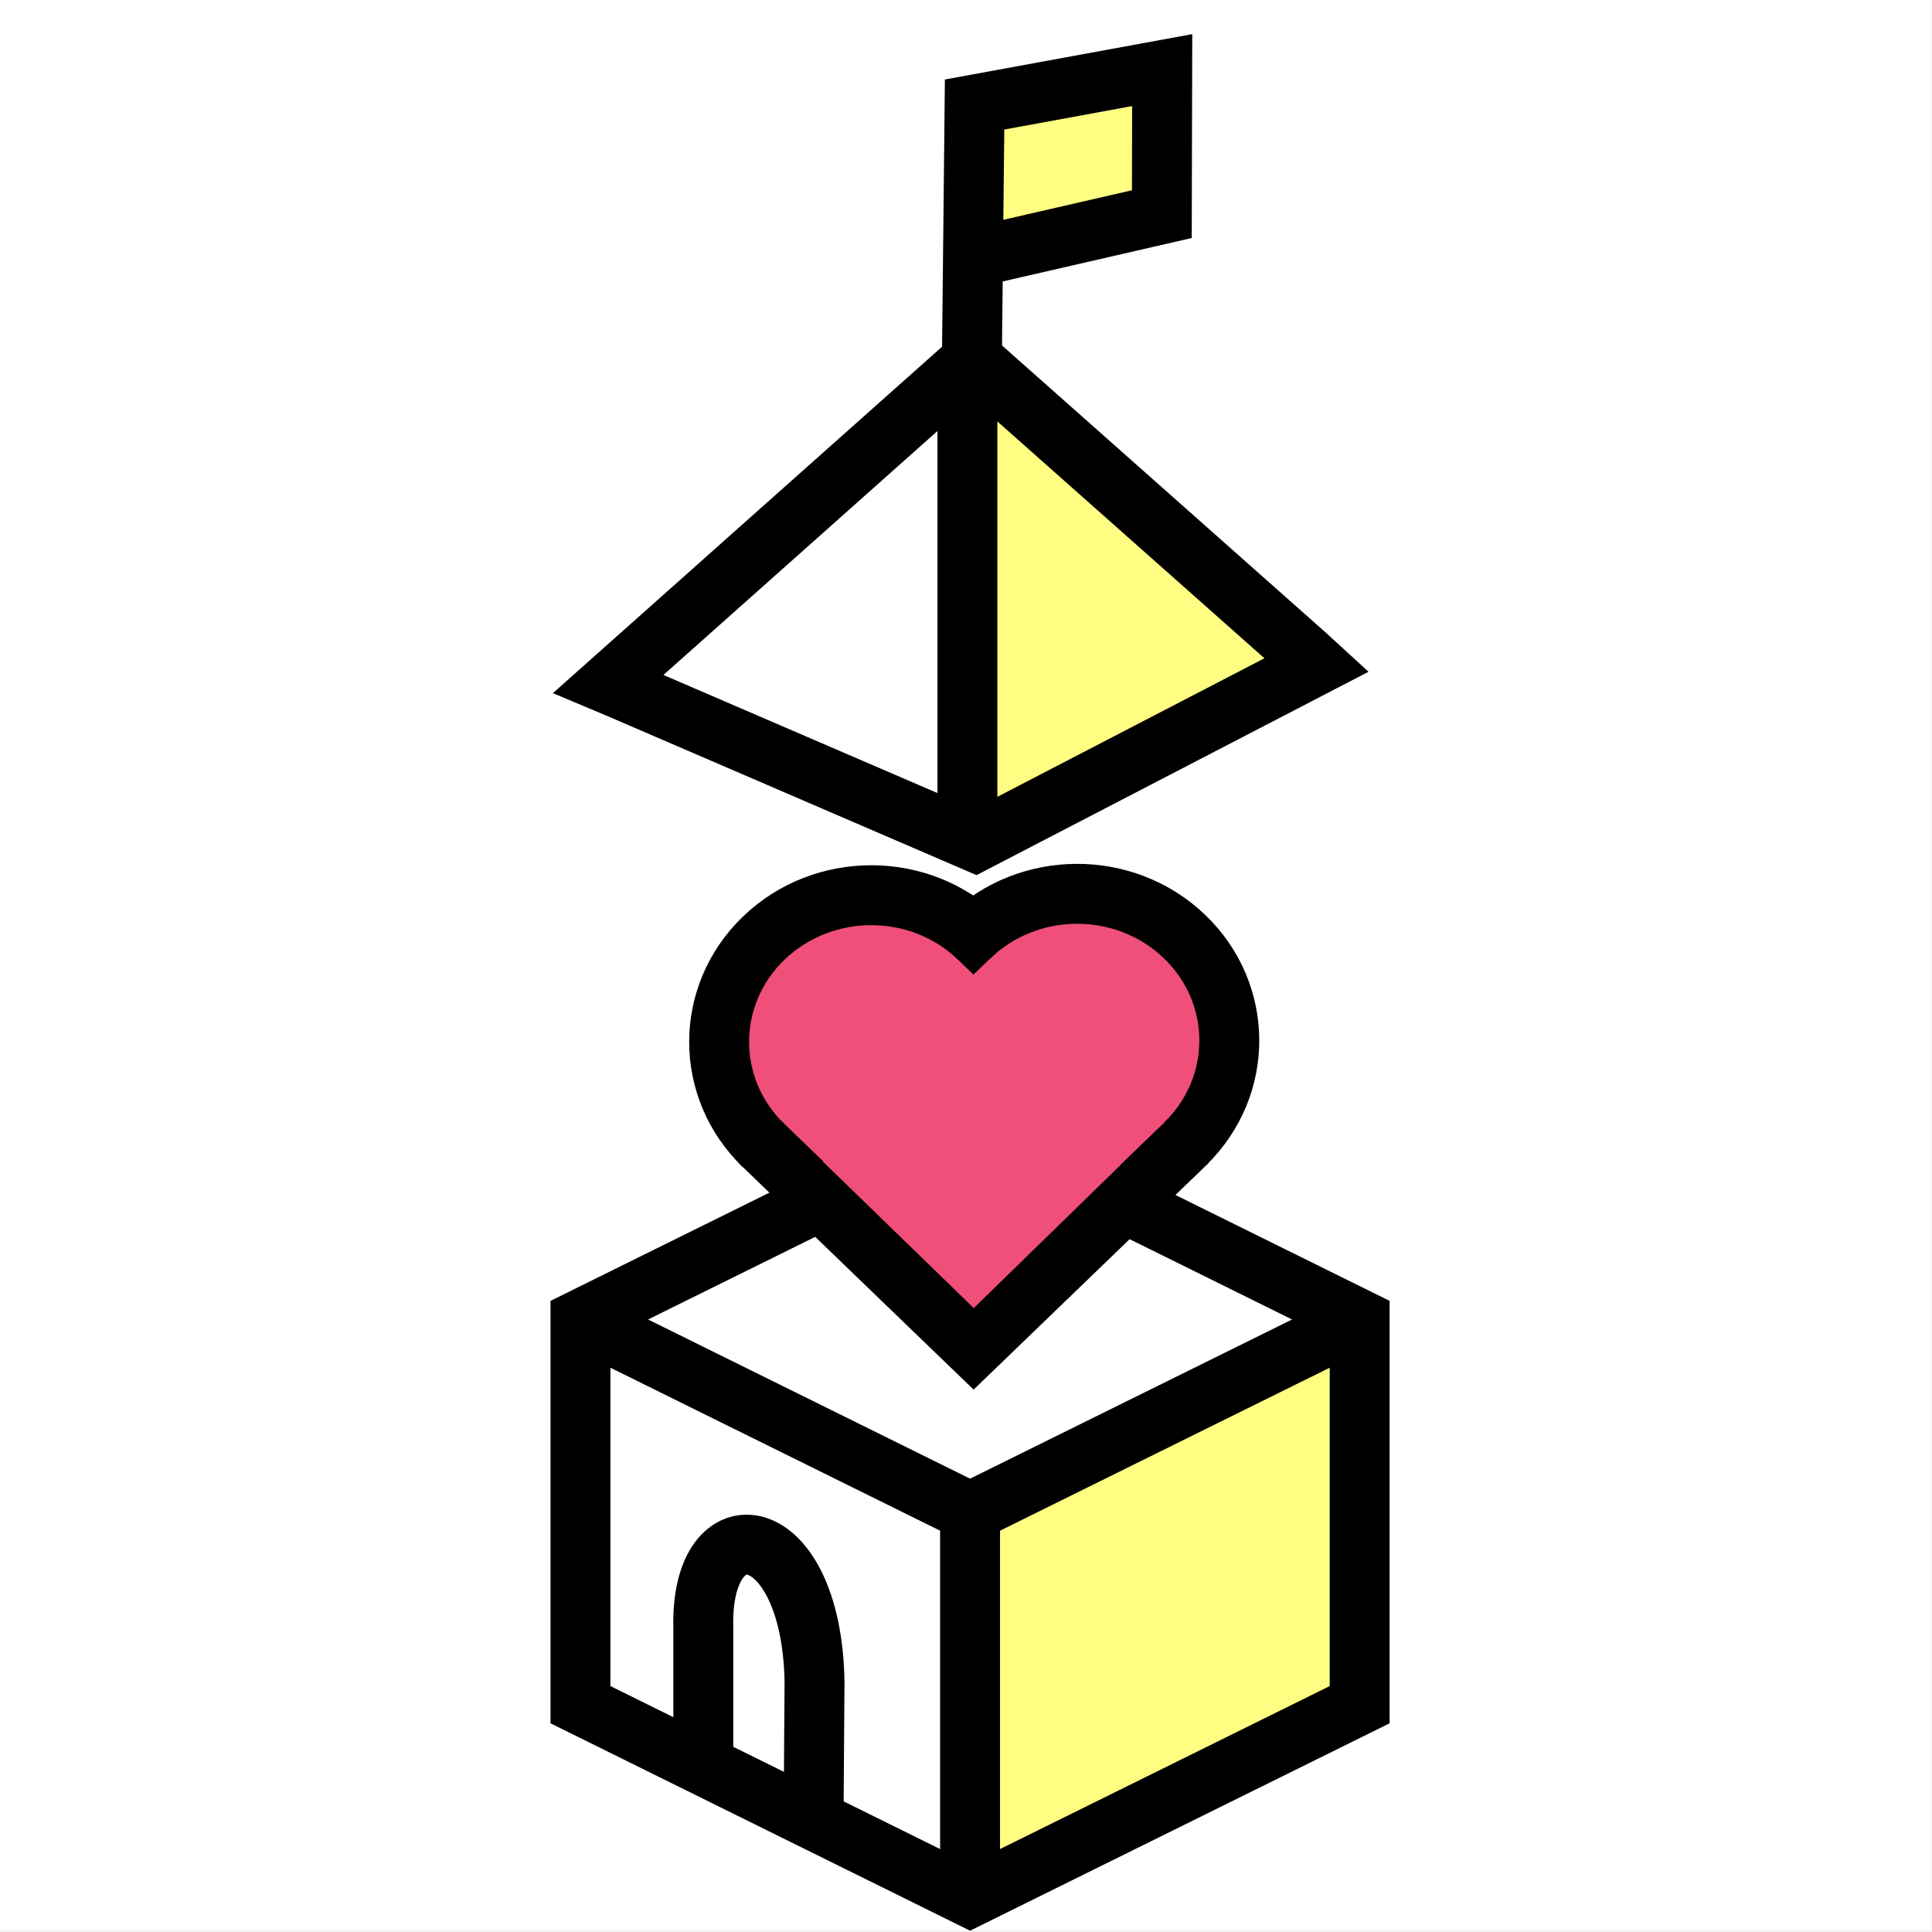
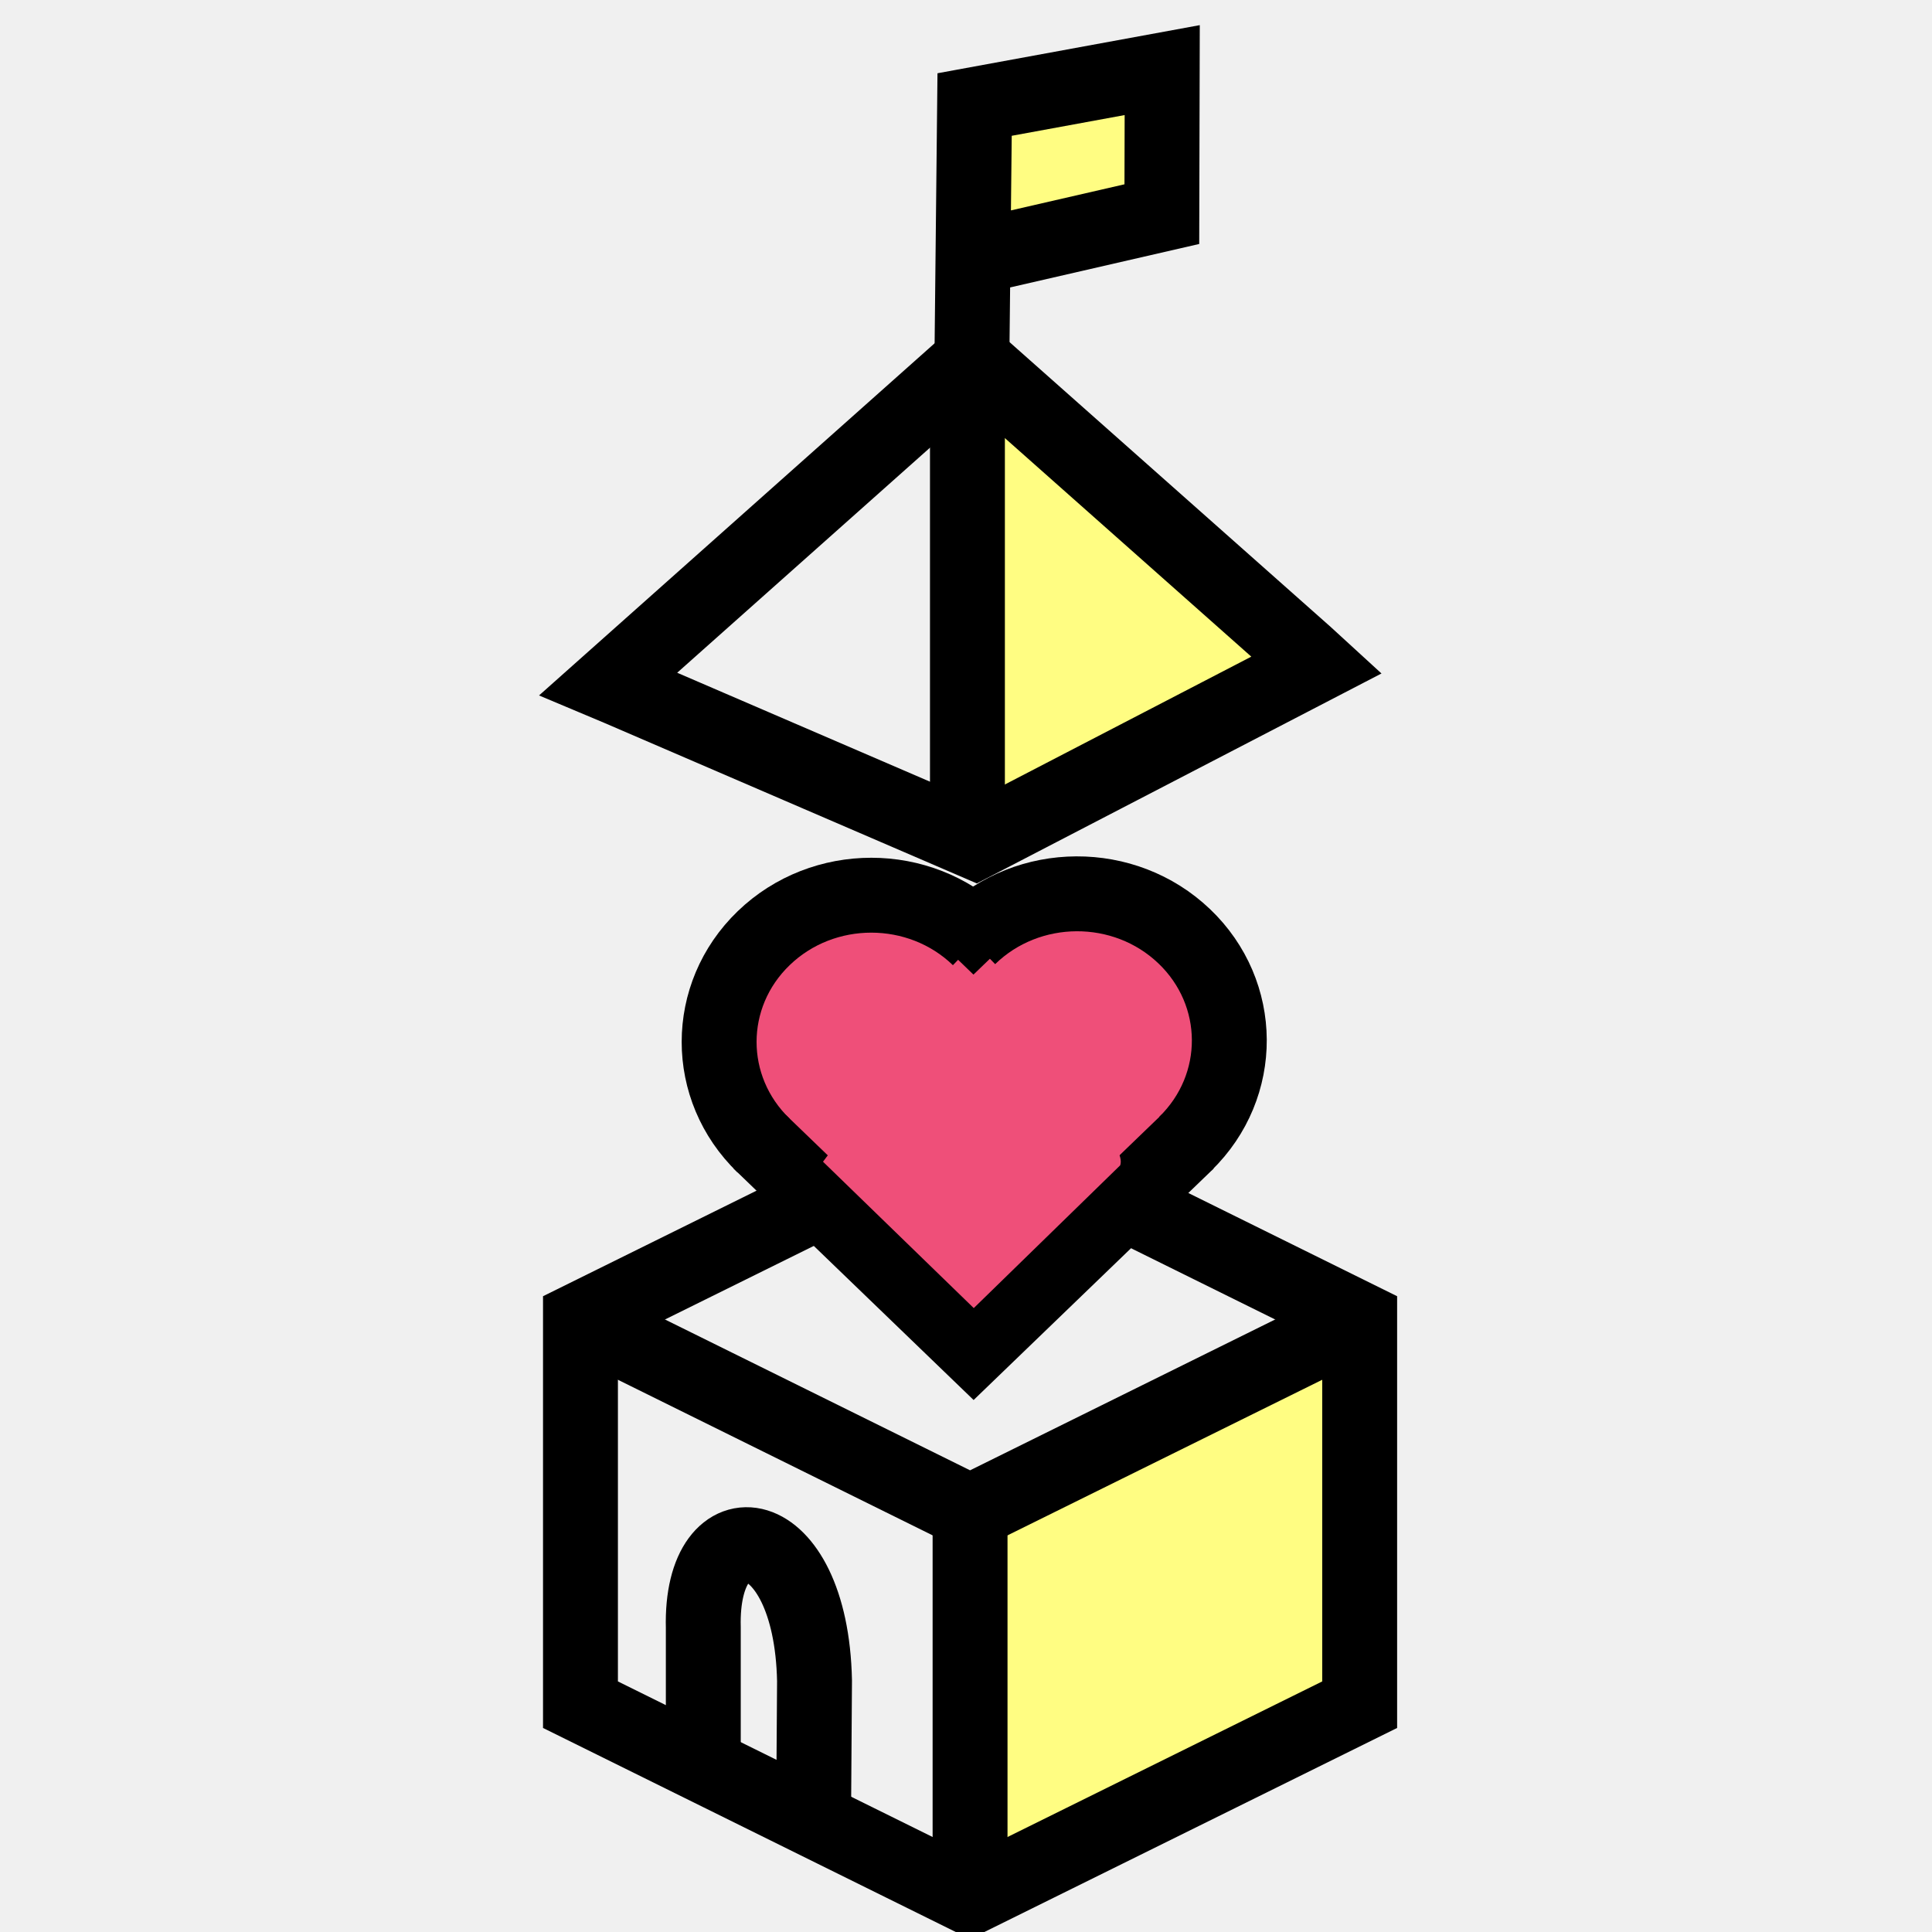
- <svg xmlns="http://www.w3.org/2000/svg" width="91mm" height="91mm" viewBox="0 0 322.441 322.441" id="svg6304" version="1.1">
-   <defs id="defs6306" />
-   <g id="layer1" transform="translate(0,-729.9212)">
-     <rect style="fill:#ffffff;fill-opacity:1;stroke:none;stroke-width:20;stroke-linecap:butt;stroke-miterlimit:4;stroke-dasharray:none;stroke-opacity:1" id="rect5599-0-5-4" width="322.441" height="322.441" x="-0.068" y="729.642" />
-     <rect y="887.683" x="129.305" height="40.154" width="67.417" id="rect4252-2-8-2-2-0-9-2-4-6-0" style="fill:#ef4f79;fill-opacity:1;stroke:none;stroke-width:20;stroke-linecap:butt;stroke-miterlimit:4;stroke-dasharray:none;stroke-opacity:1" />
-     <path style="fill:#fffd82;fill-opacity:1;stroke:none;stroke-width:10;stroke-linecap:butt;stroke-miterlimit:4;stroke-dasharray:none;stroke-opacity:1" d="m 165.324,1012.572 0,-28.055 29.241,-14.416 29.241,-14.416 0,28.165 0,28.165 -28.962,14.306 c -15.929,7.868 -29.088,14.306 -29.241,14.306 -0.154,0 -0.279,-12.625 -0.279,-28.055 z" id="path6037-4-5-6" />
-     <path id="path4711-7-9-0-8-5-6-7-3-3-4-9-6-3-0-1-1" d="m 96.877,950.136 0,64.289 65.022,32.145 65.022,-32.145 0,-64.289 -65.022,-32.144 z" style="fill:none;fill-opacity:1;fill-rule:evenodd;stroke:#000000;stroke-width:10;stroke-linecap:butt;stroke-linejoin:miter;stroke-miterlimit:4;stroke-dasharray:none;stroke-opacity:1" />
-     <path id="path4713-8-3-8-0-9-3-4-1-5-3-9-1-9-6-0-8" d="m 96.877,950.136 65.022,32.144 65.022,-32.144 0,0" style="fill:none;fill-rule:evenodd;stroke:#000000;stroke-width:10;stroke-linecap:butt;stroke-linejoin:miter;stroke-miterlimit:4;stroke-dasharray:none;stroke-opacity:1" />
-     <path id="path4715-4-7-1-2-7-6-0-7-5-7-7-8-2-0-8-2" d="m 161.899,982.28 0,64.289" style="fill:none;fill-rule:evenodd;stroke:#000000;stroke-width:10;stroke-linecap:butt;stroke-linejoin:miter;stroke-miterlimit:4;stroke-dasharray:none;stroke-opacity:1" />
-     <path style="fill:#fffd82;fill-opacity:1;stroke:none;stroke-width:10;stroke-linecap:butt;stroke-miterlimit:4;stroke-dasharray:none;stroke-opacity:1" d="m 165.719,831.73 0,-32.365 20.533,18.225 c 11.293,10.024 21.606,19.183 22.918,20.353 1.311,1.17 2.265,2.23 2.119,2.355 -0.146,0.125 -8.73,4.59 -19.076,9.923 -10.346,5.333 -20.54,10.636 -22.653,11.785 l -3.842,2.089 0,-32.365 z" id="path6035-6-3-9" />
-     <path d="m 103.297,844.814 59.482,25.633 56.969,-29.555 -1.885,-1.727 -55.52,-49.241 -60.821,54.144 z" style="fill:none;fill-opacity:1;fill-rule:evenodd;stroke:#000000;stroke-width:10;stroke-linecap:butt;stroke-linejoin:miter;stroke-miterlimit:4;stroke-dasharray:none;stroke-opacity:1" id="path5150-4-7-7-6-7-8-0-9-9-3-0-7" />
-     <path id="path4715-4-7-1-2-1-7-6-6-2-8-0-5-3-6-8-4-9" d="m 161.459,796.338 0,71.05" style="fill:none;fill-rule:evenodd;stroke:#000000;stroke-width:10;stroke-linecap:butt;stroke-linejoin:miter;stroke-miterlimit:4;stroke-dasharray:none;stroke-opacity:1" />
-     <path style="fill:#ef4f79;fill-opacity:1;stroke:#000000;stroke-width:10;stroke-linecap:butt;stroke-miterlimit:4;stroke-dasharray:none;stroke-opacity:1" d="m 127.446,921.113 c -9.91,-9.567 -9.901,-25.07 0.021,-34.626 9.922,-9.556 25.999,-9.547 35.91,0.02" id="path4994-0-8-3-7-4-1-5-7-8-6-1-9-63-4-3" />
-     <path style="fill:#ef4f79;fill-opacity:1;stroke:#000000;stroke-width:10;stroke-linecap:butt;stroke-miterlimit:4;stroke-dasharray:none;stroke-opacity:1" d="m 161.726,886.355 c 9.864,-9.611 25.942,-9.692 35.909,-0.18 9.967,9.512 10.051,25.015 0.186,34.626" id="path4721-5-7-1-7-1-7-2-2-0-1-1-9-1-4-1-9-6" />
-     <path id="rect4719-5-2-8-9-7-7-4-5-8-3-1-1-7-4-5-3" d="m 198.23,920.433 -35.738,34.461 -35.738,-34.461" style="fill:none;fill-opacity:1;stroke:#000000;stroke-width:10;stroke-linecap:butt;stroke-miterlimit:4;stroke-dasharray:none;stroke-opacity:1" />
-     <rect transform="matrix(0.7198514,-0.6941282,0.7198514,0.6941282,0,0)" ry="0" y="749.515" x="-530.101" height="6.28" width="6.28" id="rect4933-0-0-1-0-6-3-9-6-8-9-4-1-9-4-8" style="fill:#000000;fill-opacity:1;stroke:none;stroke-width:20.998;stroke-linecap:butt;stroke-miterlimit:4;stroke-dasharray:none;stroke-opacity:1" />
-     <path style="fill:#ef4f79;fill-opacity:1;fill-rule:evenodd;stroke:none;stroke-width:20.998;stroke-linecap:butt;stroke-linejoin:miter;stroke-miterlimit:4;stroke-dasharray:none;stroke-opacity:1" d="m 137.354,923.805 25.162,24.43 24.441,-23.829 c 2.085,-6.252 -30.395,-27.093 -49.602,-0.601 z" id="path5086-0-6-6-6-8-1-6-3-5-4-0-3-2" />
-     <path style="fill:#fffd82;fill-opacity:1;fill-rule:evenodd;stroke:#000000;stroke-width:10;stroke-linecap:butt;stroke-linejoin:miter;stroke-miterlimit:4;stroke-dasharray:none;stroke-opacity:1" d="m 162.168,793.556 0.487,-46.191 31.311,-5.743 -0.061,24.038 -31.384,7.212" id="path5190-2-6-3-3-1-0-8-0-7-5-8-7" />
-     <path style="fill:none;fill-rule:evenodd;stroke:#000000;stroke-width:10;stroke-linecap:butt;stroke-linejoin:miter;stroke-miterlimit:4;stroke-dasharray:none;stroke-opacity:1" d="m 117.378,1026.51 0,-24.926 c -0.543,-20.879 17.994,-18.383 18.562,8.839 l -0.177,25.986" id="path5188-6-0-3-4-7-7-0-8-9-1-9-9" />
-   </g>
+ <svg xmlns="http://www.w3.org/2000/svg" version="1.1" id="svg6304" x="0px" y="0px" width="257.953px" height="257.953px" viewBox="0 0 257.953 257.953" enable-background="new 0 0 257.953 257.953" xml:space="preserve">
+   <rect id="rect4252-2-8-2-2-0-9-2-4-6-0" x="103.444" y="126.21" fill="#EF4F79" width="53.934" height="32.123">
+ </rect>
+   <path id="path6037-4-5-6" fill="#FFFD82" d="  M132.259,226.121v-22.444l23.394-11.532l23.393-11.533v22.532v22.532l-23.169,11.444c-12.743,6.295-23.271,11.445-23.394,11.445  S132.259,238.466,132.259,226.121z" />
+   <path id="path4711-7-9-0-8-5-6-7-3-3-4-9-6-3-0-1-1" fill="none" stroke="#000000" stroke-width="10" d="  M77.502,176.172v51.432l52.018,25.715l52.018-25.715v-51.432l-52.018-25.715L77.502,176.172z" />
+   <path id="path4713-8-3-8-0-9-3-4-1-5-3-9-1-9-6-0-8" fill="none" stroke="#000000" stroke-width="10" d="  M77.502,176.172l52.018,25.716l52.018-25.716l0,0" />
+   <path id="path4715-4-7-1-2-7-6-0-7-5-7-7-8-2-0-8-2" fill="none" stroke="#000000" stroke-width="10" d="  M129.519,201.887v51.431" />
+   <path id="path6035-6-3-9" fill="#FFFD82" d="  M132.575,81.447V55.554l16.427,14.58c9.034,8.02,17.284,15.347,18.334,16.283c1.049,0.936,1.812,1.783,1.695,1.884  c-0.116,0.1-6.983,3.672-15.261,7.938c-8.276,4.266-16.432,8.508-18.122,9.428l-3.073,1.672V81.447L132.575,81.447z" />
+   <path id="path5150-4-7-7-6-7-8-0-9-9-3-0-7" fill="none" stroke="#000000" stroke-width="10" d="  M82.637,91.914l47.585,20.507l45.576-23.645l-1.509-1.382l-44.416-39.393L81.217,91.317L82.637,91.914z" />
+   <path id="path4715-4-7-1-2-1-7-6-6-2-8-0-5-3-6-8-4-9" fill="none" stroke="#000000" stroke-width="10" d="  M129.168,53.134v56.84" />
+   <path id="path4994-0-8-3-7-4-1-5-7-8-6-1-9-63-4-3" fill="#EF4F79" stroke="#000000" stroke-width="10" d="  M101.957,152.954c-7.929-7.654-7.921-20.056,0.017-27.701c7.938-7.645,20.799-7.638,28.728,0.017" />
+   <path id="path4721-5-7-1-7-1-7-2-2-0-1-1-9-1-4-1-9-6" fill="#EF4F79" stroke="#000000" stroke-width="10" d="  M129.381,125.147c7.892-7.688,20.753-7.753,28.728-0.144c7.974,7.609,8.041,20.012,0.149,27.7" />
+   <path id="rect4719-5-2-8-9-7-7-4-5-8-3-1-1-7-4-5-3" fill="none" stroke="#000000" stroke-width="10" d="  M158.585,152.41l-28.591,27.568l-28.591-27.568" />
+   <polygon id="rect4933-0-0-1-0-6-3-9-6-8-9-4-1-9-4-8" points="  126.356,126.637 129.973,123.15 133.59,126.637 129.973,130.125 ">
+ </polygon>
+   <path id="path5086-0-6-6-6-8-1-6-3-5-4-0-3-2" fill="#EF4F79" d="  M109.884,155.107l20.129,19.544l19.553-19.063C151.233,150.586,125.249,133.913,109.884,155.107z" />
+   <path id="path5190-2-6-3-3-1-0-8-0-7-5-8-7" fill="#FFFD82" stroke="#000000" stroke-width="10" d="  M129.734,50.908l0.391-36.952l25.049-4.595l-0.049,19.23l-25.107,5.771" />
+   <path id="path5188-6-0-3-4-7-7-0-8-9-1-9-9" fill="none" stroke="#000000" stroke-width="10" d="  M93.902,237.271v-19.94c-0.435-16.703,14.396-14.706,14.85,7.071l-0.142,20.789" />
</svg>
